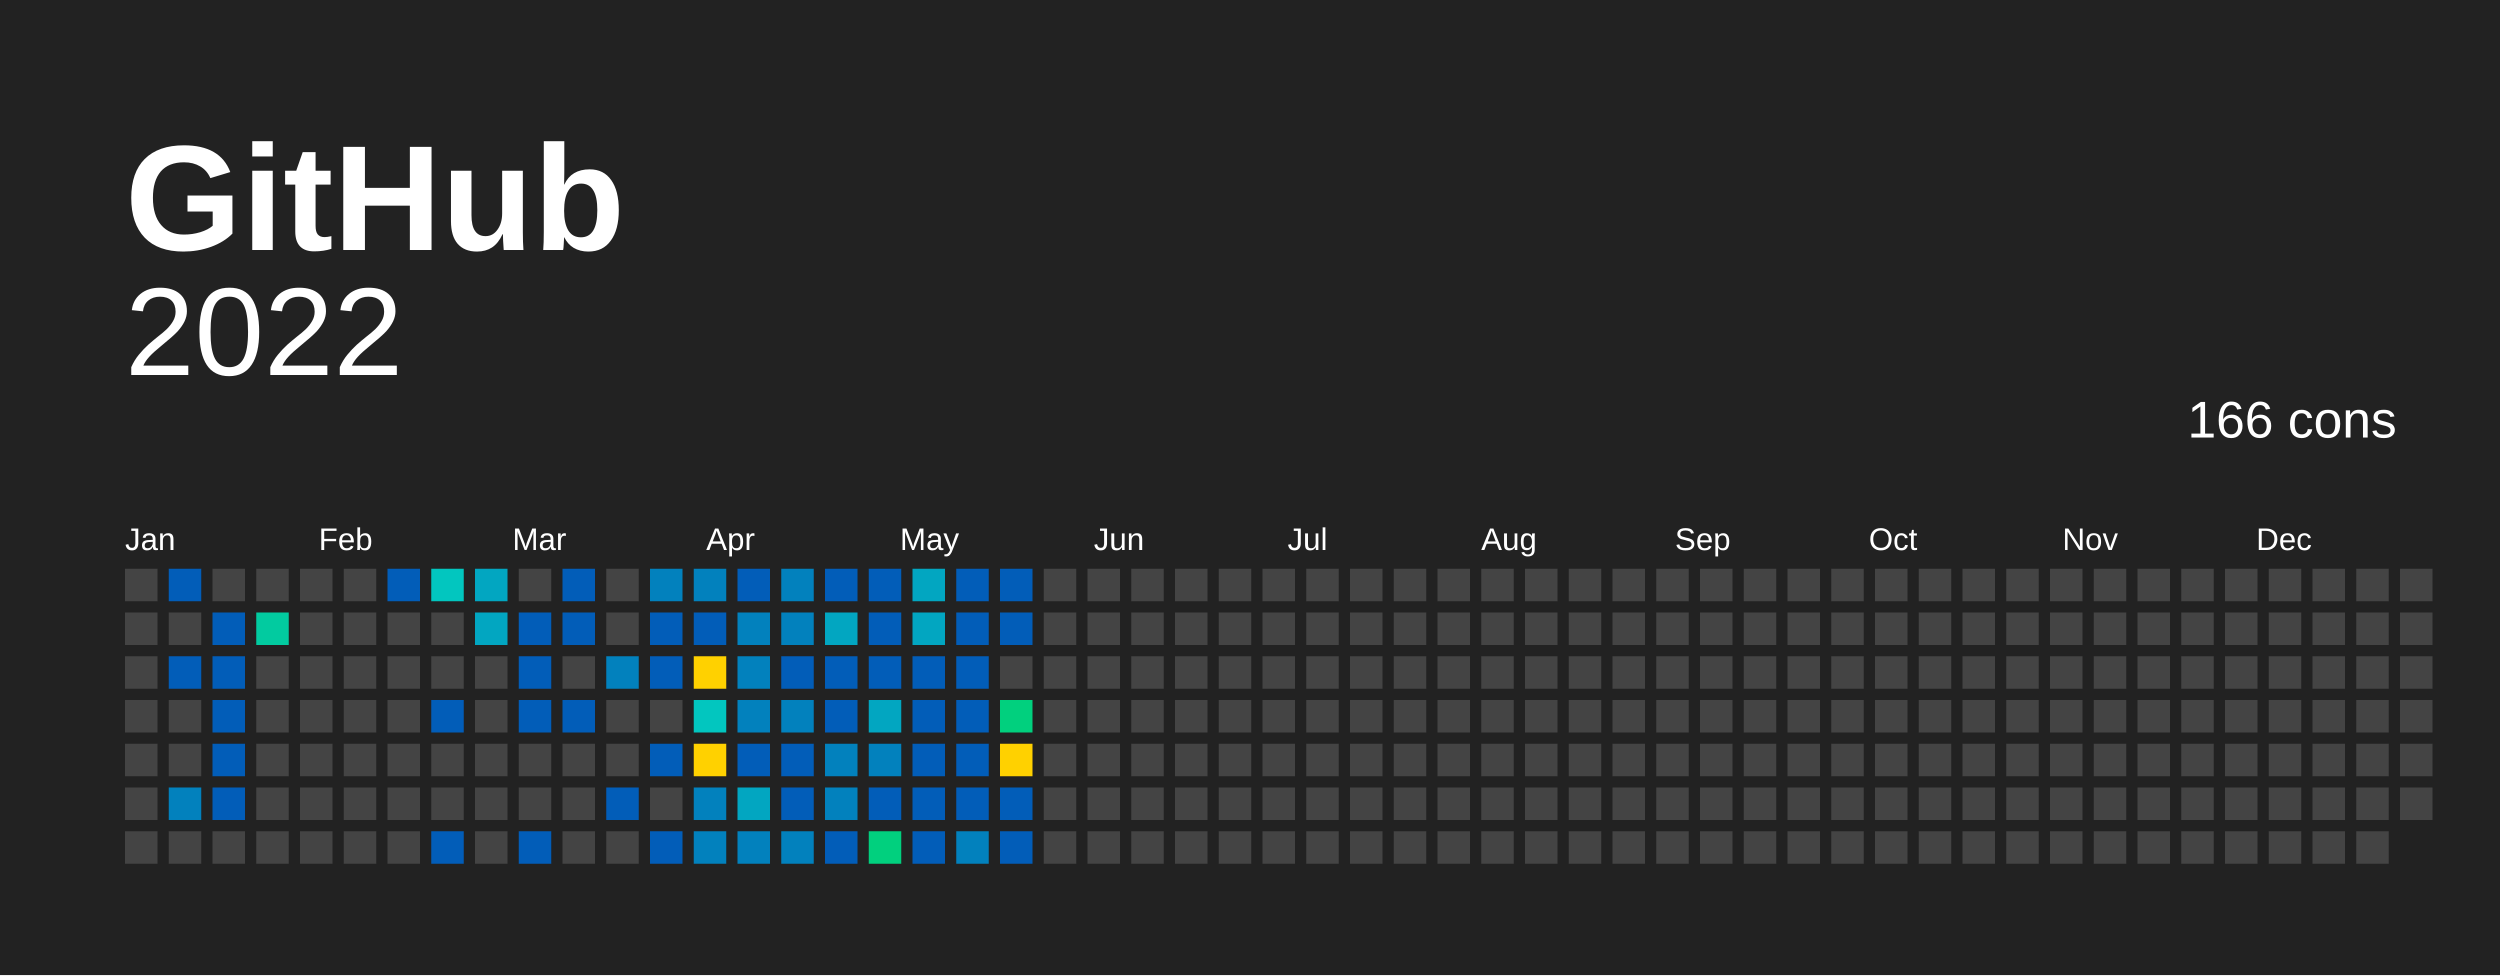
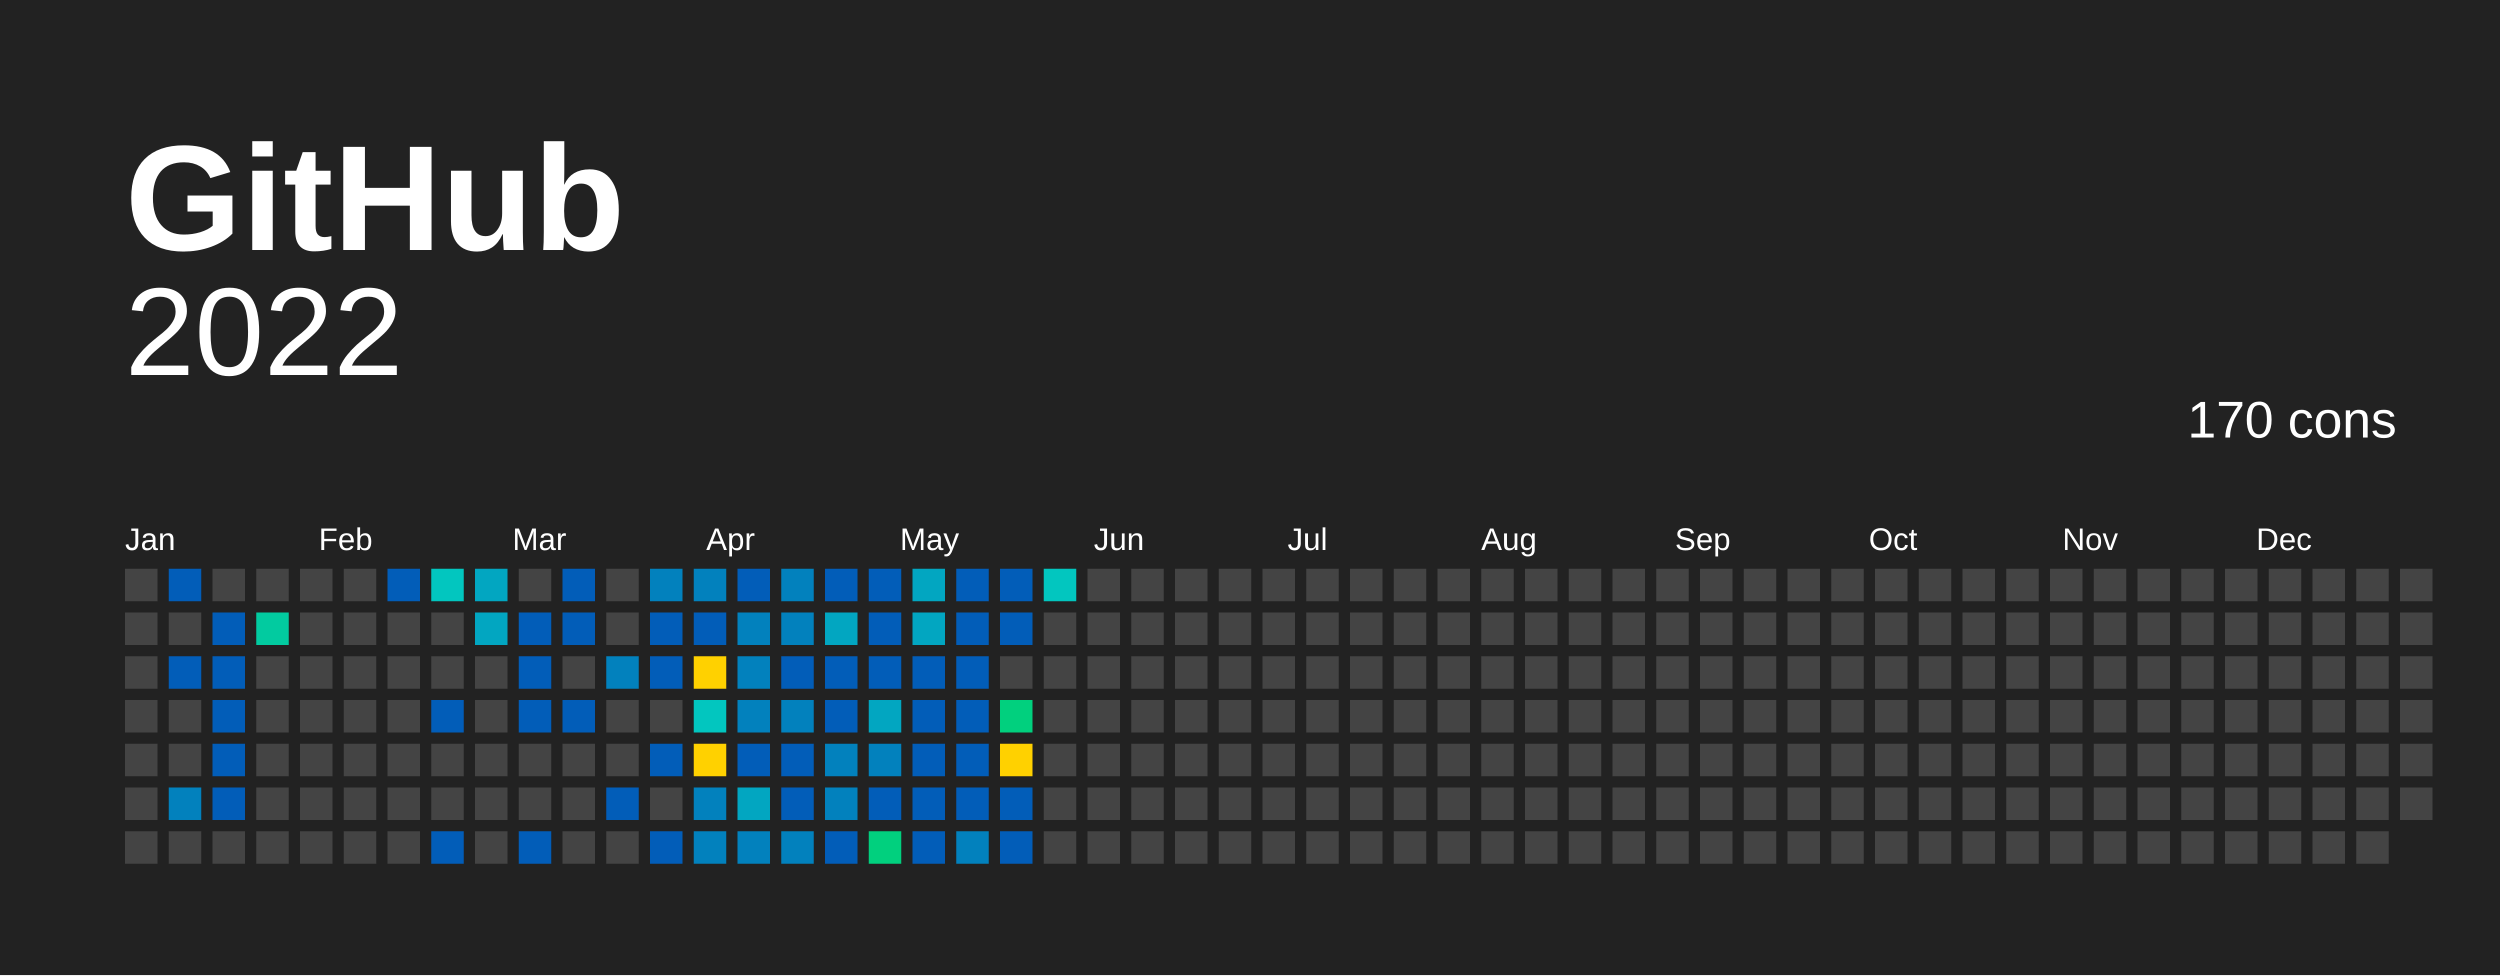
<svg xmlns="http://www.w3.org/2000/svg" baseProfile="full" height="78mm" version="1.1" viewBox="0,0,200,78" width="200mm">
  <defs />
  <rect fill="#222222" height="78" width="200" x="0" y="0" />
  <text fill="#FFFFFF" style="font-size:12px; font-family:Arial; font-weight:bold;" x="10" y="20">  GitHub</text>
  <text alignment-baseline="hanging" fill="#FFFFFF" style="font-size:10.0px; font-family:Arial;" x="10" y="30">2022</text>
-   <text alignment-baseline="hanging" fill="#FFFFFF" style="font-size:4.125px; font-family:Arial;" x="175" y="35">166 cons</text>
+   <text alignment-baseline="hanging" fill="#FFFFFF" style="font-size:4.125px; font-family:Arial;" x="175" y="35">170 cons</text>
  <text fill="#FFFFFF" style="font-size:2.5px; font-family:Arial" x="10.0" y="44">Jan</text>
  <text fill="#FFFFFF" style="font-size:2.5px; font-family:Arial" x="25.5" y="44">Feb</text>
  <text fill="#FFFFFF" style="font-size:2.5px; font-family:Arial" x="41.0" y="44">Mar</text>
  <text fill="#FFFFFF" style="font-size:2.5px; font-family:Arial" x="56.5" y="44">Apr</text>
  <text fill="#FFFFFF" style="font-size:2.5px; font-family:Arial" x="72.0" y="44">May</text>
  <text fill="#FFFFFF" style="font-size:2.5px; font-family:Arial" x="87.5" y="44">Jun</text>
  <text fill="#FFFFFF" style="font-size:2.5px; font-family:Arial" x="103.0" y="44">Jul</text>
  <text fill="#FFFFFF" style="font-size:2.5px; font-family:Arial" x="118.5" y="44">Aug</text>
  <text fill="#FFFFFF" style="font-size:2.5px; font-family:Arial" x="134.0" y="44">Sep</text>
  <text fill="#FFFFFF" style="font-size:2.5px; font-family:Arial" x="149.5" y="44">Oct</text>
  <text fill="#FFFFFF" style="font-size:2.5px; font-family:Arial" x="165.0" y="44">Nov</text>
  <text fill="#FFFFFF" style="font-size:2.5px; font-family:Arial" x="180.5" y="44">Dec</text>
  <rect fill="#444444" height="2.6" width="2.6" x="10.0" y="45.5" />
  <rect fill="#444444" height="2.6" width="2.6" x="10.0" y="49.0" />
  <rect fill="#444444" height="2.6" width="2.6" x="10.0" y="52.5" />
  <rect fill="#444444" height="2.6" width="2.6" x="10.0" y="56.0" />
  <rect fill="#444444" height="2.6" width="2.6" x="10.0" y="59.5" />
  <rect fill="#444444" height="2.6" width="2.6" x="10.0" y="63.0" />
  <rect fill="#444444" height="2.6" width="2.6" x="10.0" y="66.5" />
  <rect fill="#025db8" height="2.6" width="2.6" x="13.5" y="45.5" />
  <rect fill="#444444" height="2.6" width="2.6" x="13.5" y="49.0" />
  <rect fill="#025db8" height="2.6" width="2.6" x="13.5" y="52.5" />
  <rect fill="#444444" height="2.6" width="2.6" x="13.5" y="56.0" />
  <rect fill="#444444" height="2.6" width="2.6" x="13.5" y="59.5" />
  <rect fill="#0281bd" height="2.6" width="2.6" x="13.5" y="63.0" />
  <rect fill="#444444" height="2.6" width="2.6" x="13.5" y="66.5" />
  <rect fill="#444444" height="2.6" width="2.6" x="17.0" y="45.5" />
  <rect fill="#025db8" height="2.6" width="2.6" x="17.0" y="49.0" />
  <rect fill="#025db8" height="2.6" width="2.6" x="17.0" y="52.5" />
  <rect fill="#025db8" height="2.6" width="2.6" x="17.0" y="56.0" />
  <rect fill="#025db8" height="2.6" width="2.6" x="17.0" y="59.5" />
  <rect fill="#025db8" height="2.6" width="2.6" x="17.0" y="63.0" />
  <rect fill="#444444" height="2.6" width="2.6" x="17.0" y="66.5" />
  <rect fill="#444444" height="2.6" width="2.6" x="20.5" y="45.5" />
  <rect fill="#02cba0" height="2.6" width="2.6" x="20.5" y="49.0" />
  <rect fill="#444444" height="2.6" width="2.6" x="20.5" y="52.5" />
  <rect fill="#444444" height="2.6" width="2.6" x="20.5" y="56.0" />
  <rect fill="#444444" height="2.6" width="2.6" x="20.5" y="59.5" />
  <rect fill="#444444" height="2.6" width="2.6" x="20.5" y="63.0" />
  <rect fill="#444444" height="2.6" width="2.6" x="20.5" y="66.5" />
  <rect fill="#444444" height="2.6" width="2.6" x="24.0" y="45.5" />
  <rect fill="#444444" height="2.6" width="2.6" x="24.0" y="49.0" />
  <rect fill="#444444" height="2.6" width="2.6" x="24.0" y="52.5" />
  <rect fill="#444444" height="2.6" width="2.6" x="24.0" y="56.0" />
  <rect fill="#444444" height="2.6" width="2.6" x="24.0" y="59.5" />
  <rect fill="#444444" height="2.6" width="2.6" x="24.0" y="63.0" />
  <rect fill="#444444" height="2.6" width="2.6" x="24.0" y="66.5" />
  <rect fill="#444444" height="2.6" width="2.6" x="27.5" y="45.5" />
  <rect fill="#444444" height="2.6" width="2.6" x="27.5" y="49.0" />
  <rect fill="#444444" height="2.6" width="2.6" x="27.5" y="52.5" />
  <rect fill="#444444" height="2.6" width="2.6" x="27.5" y="56.0" />
  <rect fill="#444444" height="2.6" width="2.6" x="27.5" y="59.5" />
  <rect fill="#444444" height="2.6" width="2.6" x="27.5" y="63.0" />
  <rect fill="#444444" height="2.6" width="2.6" x="27.5" y="66.5" />
  <rect fill="#025db8" height="2.6" width="2.6" x="31.0" y="45.5" />
  <rect fill="#444444" height="2.6" width="2.6" x="31.0" y="49.0" />
  <rect fill="#444444" height="2.6" width="2.6" x="31.0" y="52.5" />
  <rect fill="#444444" height="2.6" width="2.6" x="31.0" y="56.0" />
  <rect fill="#444444" height="2.6" width="2.6" x="31.0" y="59.5" />
  <rect fill="#444444" height="2.6" width="2.6" x="31.0" y="63.0" />
  <rect fill="#444444" height="2.6" width="2.6" x="31.0" y="66.5" />
  <rect fill="#02c6bf" height="2.6" width="2.6" x="34.5" y="45.5" />
  <rect fill="#444444" height="2.6" width="2.6" x="34.5" y="49.0" />
  <rect fill="#444444" height="2.6" width="2.6" x="34.5" y="52.5" />
  <rect fill="#025db8" height="2.6" width="2.6" x="34.5" y="56.0" />
  <rect fill="#444444" height="2.6" width="2.6" x="34.5" y="59.5" />
  <rect fill="#444444" height="2.6" width="2.6" x="34.5" y="63.0" />
  <rect fill="#025db8" height="2.6" width="2.6" x="34.5" y="66.5" />
  <rect fill="#02a6c1" height="2.6" width="2.6" x="38.0" y="45.5" />
  <rect fill="#02a6c1" height="2.6" width="2.6" x="38.0" y="49.0" />
  <rect fill="#444444" height="2.6" width="2.6" x="38.0" y="52.5" />
  <rect fill="#444444" height="2.6" width="2.6" x="38.0" y="56.0" />
  <rect fill="#444444" height="2.6" width="2.6" x="38.0" y="59.5" />
  <rect fill="#444444" height="2.6" width="2.6" x="38.0" y="63.0" />
  <rect fill="#444444" height="2.6" width="2.6" x="38.0" y="66.5" />
  <rect fill="#444444" height="2.6" width="2.6" x="41.5" y="45.5" />
  <rect fill="#025db8" height="2.6" width="2.6" x="41.5" y="49.0" />
  <rect fill="#025db8" height="2.6" width="2.6" x="41.5" y="52.5" />
  <rect fill="#025db8" height="2.6" width="2.6" x="41.5" y="56.0" />
  <rect fill="#444444" height="2.6" width="2.6" x="41.5" y="59.5" />
  <rect fill="#444444" height="2.6" width="2.6" x="41.5" y="63.0" />
  <rect fill="#025db8" height="2.6" width="2.6" x="41.5" y="66.5" />
  <rect fill="#025db8" height="2.6" width="2.6" x="45.0" y="45.5" />
  <rect fill="#025db8" height="2.6" width="2.6" x="45.0" y="49.0" />
  <rect fill="#444444" height="2.6" width="2.6" x="45.0" y="52.5" />
  <rect fill="#025db8" height="2.6" width="2.6" x="45.0" y="56.0" />
  <rect fill="#444444" height="2.6" width="2.6" x="45.0" y="59.5" />
  <rect fill="#444444" height="2.6" width="2.6" x="45.0" y="63.0" />
  <rect fill="#444444" height="2.6" width="2.6" x="45.0" y="66.5" />
  <rect fill="#444444" height="2.6" width="2.6" x="48.5" y="45.5" />
  <rect fill="#444444" height="2.6" width="2.6" x="48.5" y="49.0" />
  <rect fill="#0281bd" height="2.6" width="2.6" x="48.5" y="52.5" />
  <rect fill="#444444" height="2.6" width="2.6" x="48.5" y="56.0" />
  <rect fill="#444444" height="2.6" width="2.6" x="48.5" y="59.5" />
  <rect fill="#025db8" height="2.6" width="2.6" x="48.5" y="63.0" />
  <rect fill="#444444" height="2.6" width="2.6" x="48.5" y="66.5" />
  <rect fill="#0281bd" height="2.6" width="2.6" x="52.0" y="45.5" />
  <rect fill="#025db8" height="2.6" width="2.6" x="52.0" y="49.0" />
  <rect fill="#025db8" height="2.6" width="2.6" x="52.0" y="52.5" />
  <rect fill="#444444" height="2.6" width="2.6" x="52.0" y="56.0" />
  <rect fill="#025db8" height="2.6" width="2.6" x="52.0" y="59.5" />
  <rect fill="#444444" height="2.6" width="2.6" x="52.0" y="63.0" />
  <rect fill="#025db8" height="2.6" width="2.6" x="52.0" y="66.5" />
  <rect fill="#0281bd" height="2.6" width="2.6" x="55.5" y="45.5" />
  <rect fill="#025db8" height="2.6" width="2.6" x="55.5" y="49.0" />
  <rect fill="#ffd100" height="2.6" width="2.6" x="55.5" y="52.5" />
  <rect fill="#02c6bf" height="2.6" width="2.6" x="55.5" y="56.0" />
  <rect fill="#ffd100" height="2.6" width="2.6" x="55.5" y="59.5" />
  <rect fill="#0281bd" height="2.6" width="2.6" x="55.5" y="63.0" />
  <rect fill="#0281bd" height="2.6" width="2.6" x="55.5" y="66.5" />
  <rect fill="#025db8" height="2.6" width="2.6" x="59.0" y="45.5" />
  <rect fill="#0281bd" height="2.6" width="2.6" x="59.0" y="49.0" />
  <rect fill="#0281bd" height="2.6" width="2.6" x="59.0" y="52.5" />
  <rect fill="#0281bd" height="2.6" width="2.6" x="59.0" y="56.0" />
  <rect fill="#025db8" height="2.6" width="2.6" x="59.0" y="59.5" />
  <rect fill="#02a6c1" height="2.6" width="2.6" x="59.0" y="63.0" />
  <rect fill="#0281bd" height="2.6" width="2.6" x="59.0" y="66.5" />
  <rect fill="#0281bd" height="2.6" width="2.6" x="62.5" y="45.5" />
  <rect fill="#0281bd" height="2.6" width="2.6" x="62.5" y="49.0" />
  <rect fill="#025db8" height="2.6" width="2.6" x="62.5" y="52.5" />
  <rect fill="#0281bd" height="2.6" width="2.6" x="62.5" y="56.0" />
  <rect fill="#025db8" height="2.6" width="2.6" x="62.5" y="59.5" />
  <rect fill="#025db8" height="2.6" width="2.6" x="62.5" y="63.0" />
  <rect fill="#0281bd" height="2.6" width="2.6" x="62.5" y="66.5" />
  <rect fill="#025db8" height="2.6" width="2.6" x="66.0" y="45.5" />
  <rect fill="#02a6c1" height="2.6" width="2.6" x="66.0" y="49.0" />
  <rect fill="#025db8" height="2.6" width="2.6" x="66.0" y="52.5" />
  <rect fill="#025db8" height="2.6" width="2.6" x="66.0" y="56.0" />
  <rect fill="#0281bd" height="2.6" width="2.6" x="66.0" y="59.5" />
  <rect fill="#0281bd" height="2.6" width="2.6" x="66.0" y="63.0" />
  <rect fill="#025db8" height="2.6" width="2.6" x="66.0" y="66.5" />
  <rect fill="#025db8" height="2.6" width="2.6" x="69.5" y="45.5" />
  <rect fill="#025db8" height="2.6" width="2.6" x="69.5" y="49.0" />
  <rect fill="#025db8" height="2.6" width="2.6" x="69.5" y="52.5" />
  <rect fill="#02a6c1" height="2.6" width="2.6" x="69.5" y="56.0" />
  <rect fill="#0281bd" height="2.6" width="2.6" x="69.5" y="59.5" />
  <rect fill="#025db8" height="2.6" width="2.6" x="69.5" y="63.0" />
  <rect fill="#01d07e" height="2.6" width="2.6" x="69.5" y="66.5" />
  <rect fill="#02a6c1" height="2.6" width="2.6" x="73.0" y="45.5" />
  <rect fill="#02a6c1" height="2.6" width="2.6" x="73.0" y="49.0" />
  <rect fill="#025db8" height="2.6" width="2.6" x="73.0" y="52.5" />
  <rect fill="#025db8" height="2.6" width="2.6" x="73.0" y="56.0" />
  <rect fill="#025db8" height="2.6" width="2.6" x="73.0" y="59.5" />
  <rect fill="#025db8" height="2.6" width="2.6" x="73.0" y="63.0" />
  <rect fill="#025db8" height="2.6" width="2.6" x="73.0" y="66.5" />
  <rect fill="#025db8" height="2.6" width="2.6" x="76.5" y="45.5" />
  <rect fill="#025db8" height="2.6" width="2.6" x="76.5" y="49.0" />
  <rect fill="#025db8" height="2.6" width="2.6" x="76.5" y="52.5" />
  <rect fill="#025db8" height="2.6" width="2.6" x="76.5" y="56.0" />
  <rect fill="#025db8" height="2.6" width="2.6" x="76.5" y="59.5" />
  <rect fill="#025db8" height="2.6" width="2.6" x="76.5" y="63.0" />
  <rect fill="#0281bd" height="2.6" width="2.6" x="76.5" y="66.5" />
  <rect fill="#025db8" height="2.6" width="2.6" x="80.0" y="45.5" />
  <rect fill="#025db8" height="2.6" width="2.6" x="80.0" y="49.0" />
  <rect fill="#444444" height="2.6" width="2.6" x="80.0" y="52.5" />
  <rect fill="#01d07e" height="2.6" width="2.6" x="80.0" y="56.0" />
  <rect fill="#FFD100" height="2.6" width="2.6" x="80.0" y="59.5" />
  <rect fill="#025db8" height="2.6" width="2.6" x="80.0" y="63.0" />
  <rect fill="#025db8" height="2.6" width="2.6" x="80.0" y="66.5" />
-   <rect fill="#444444" height="2.6" width="2.6" x="83.5" y="45.5" />
+   <rect fill="#02c6bf" height="2.6" width="2.6" x="83.5" y="45.5" />
  <rect fill="#444444" height="2.6" width="2.6" x="83.5" y="49.0" />
  <rect fill="#444444" height="2.6" width="2.6" x="83.5" y="52.5" />
  <rect fill="#444444" height="2.6" width="2.6" x="83.5" y="56.0" />
  <rect fill="#444444" height="2.6" width="2.6" x="83.5" y="59.5" />
  <rect fill="#444444" height="2.6" width="2.6" x="83.5" y="63.0" />
  <rect fill="#444444" height="2.6" width="2.6" x="83.5" y="66.5" />
  <rect fill="#444444" height="2.6" width="2.6" x="87.0" y="45.5" />
  <rect fill="#444444" height="2.6" width="2.6" x="87.0" y="49.0" />
  <rect fill="#444444" height="2.6" width="2.6" x="87.0" y="52.5" />
  <rect fill="#444444" height="2.6" width="2.6" x="87.0" y="56.0" />
  <rect fill="#444444" height="2.6" width="2.6" x="87.0" y="59.5" />
  <rect fill="#444444" height="2.6" width="2.6" x="87.0" y="63.0" />
  <rect fill="#444444" height="2.6" width="2.6" x="87.0" y="66.5" />
  <rect fill="#444444" height="2.6" width="2.6" x="90.5" y="45.5" />
  <rect fill="#444444" height="2.6" width="2.6" x="90.5" y="49.0" />
  <rect fill="#444444" height="2.6" width="2.6" x="90.5" y="52.5" />
  <rect fill="#444444" height="2.6" width="2.6" x="90.5" y="56.0" />
  <rect fill="#444444" height="2.6" width="2.6" x="90.5" y="59.5" />
  <rect fill="#444444" height="2.6" width="2.6" x="90.5" y="63.0" />
  <rect fill="#444444" height="2.6" width="2.6" x="90.5" y="66.5" />
  <rect fill="#444444" height="2.6" width="2.6" x="94.0" y="45.5" />
  <rect fill="#444444" height="2.6" width="2.6" x="94.0" y="49.0" />
  <rect fill="#444444" height="2.6" width="2.6" x="94.0" y="52.5" />
  <rect fill="#444444" height="2.6" width="2.6" x="94.0" y="56.0" />
  <rect fill="#444444" height="2.6" width="2.6" x="94.0" y="59.5" />
  <rect fill="#444444" height="2.6" width="2.6" x="94.0" y="63.0" />
  <rect fill="#444444" height="2.6" width="2.6" x="94.0" y="66.5" />
  <rect fill="#444444" height="2.6" width="2.6" x="97.5" y="45.5" />
  <rect fill="#444444" height="2.6" width="2.6" x="97.5" y="49.0" />
  <rect fill="#444444" height="2.6" width="2.6" x="97.5" y="52.5" />
  <rect fill="#444444" height="2.6" width="2.6" x="97.5" y="56.0" />
  <rect fill="#444444" height="2.6" width="2.6" x="97.5" y="59.5" />
  <rect fill="#444444" height="2.6" width="2.6" x="97.5" y="63.0" />
  <rect fill="#444444" height="2.6" width="2.6" x="97.5" y="66.5" />
  <rect fill="#444444" height="2.6" width="2.6" x="101.0" y="45.5" />
  <rect fill="#444444" height="2.6" width="2.6" x="101.0" y="49.0" />
  <rect fill="#444444" height="2.6" width="2.6" x="101.0" y="52.5" />
  <rect fill="#444444" height="2.6" width="2.6" x="101.0" y="56.0" />
  <rect fill="#444444" height="2.6" width="2.6" x="101.0" y="59.5" />
  <rect fill="#444444" height="2.6" width="2.6" x="101.0" y="63.0" />
  <rect fill="#444444" height="2.6" width="2.6" x="101.0" y="66.5" />
  <rect fill="#444444" height="2.6" width="2.6" x="104.5" y="45.5" />
  <rect fill="#444444" height="2.6" width="2.6" x="104.5" y="49.0" />
  <rect fill="#444444" height="2.6" width="2.6" x="104.5" y="52.5" />
  <rect fill="#444444" height="2.6" width="2.6" x="104.5" y="56.0" />
  <rect fill="#444444" height="2.6" width="2.6" x="104.5" y="59.5" />
  <rect fill="#444444" height="2.6" width="2.6" x="104.5" y="63.0" />
  <rect fill="#444444" height="2.6" width="2.6" x="104.5" y="66.5" />
  <rect fill="#444444" height="2.6" width="2.6" x="108.0" y="45.5" />
  <rect fill="#444444" height="2.6" width="2.6" x="108.0" y="49.0" />
  <rect fill="#444444" height="2.6" width="2.6" x="108.0" y="52.5" />
  <rect fill="#444444" height="2.6" width="2.6" x="108.0" y="56.0" />
  <rect fill="#444444" height="2.6" width="2.6" x="108.0" y="59.5" />
  <rect fill="#444444" height="2.6" width="2.6" x="108.0" y="63.0" />
  <rect fill="#444444" height="2.6" width="2.6" x="108.0" y="66.5" />
  <rect fill="#444444" height="2.6" width="2.6" x="111.5" y="45.5" />
  <rect fill="#444444" height="2.6" width="2.6" x="111.5" y="49.0" />
  <rect fill="#444444" height="2.6" width="2.6" x="111.5" y="52.5" />
  <rect fill="#444444" height="2.6" width="2.6" x="111.5" y="56.0" />
  <rect fill="#444444" height="2.6" width="2.6" x="111.5" y="59.5" />
  <rect fill="#444444" height="2.6" width="2.6" x="111.5" y="63.0" />
  <rect fill="#444444" height="2.6" width="2.6" x="111.5" y="66.5" />
  <rect fill="#444444" height="2.6" width="2.6" x="115.0" y="45.5" />
  <rect fill="#444444" height="2.6" width="2.6" x="115.0" y="49.0" />
  <rect fill="#444444" height="2.6" width="2.6" x="115.0" y="52.5" />
  <rect fill="#444444" height="2.6" width="2.6" x="115.0" y="56.0" />
  <rect fill="#444444" height="2.6" width="2.6" x="115.0" y="59.5" />
  <rect fill="#444444" height="2.6" width="2.6" x="115.0" y="63.0" />
  <rect fill="#444444" height="2.6" width="2.6" x="115.0" y="66.5" />
  <rect fill="#444444" height="2.6" width="2.6" x="118.5" y="45.5" />
  <rect fill="#444444" height="2.6" width="2.6" x="118.5" y="49.0" />
  <rect fill="#444444" height="2.6" width="2.6" x="118.5" y="52.5" />
  <rect fill="#444444" height="2.6" width="2.6" x="118.5" y="56.0" />
  <rect fill="#444444" height="2.6" width="2.6" x="118.5" y="59.5" />
  <rect fill="#444444" height="2.6" width="2.6" x="118.5" y="63.0" />
  <rect fill="#444444" height="2.6" width="2.6" x="118.5" y="66.5" />
  <rect fill="#444444" height="2.6" width="2.6" x="122.0" y="45.5" />
  <rect fill="#444444" height="2.6" width="2.6" x="122.0" y="49.0" />
  <rect fill="#444444" height="2.6" width="2.6" x="122.0" y="52.5" />
  <rect fill="#444444" height="2.6" width="2.6" x="122.0" y="56.0" />
  <rect fill="#444444" height="2.6" width="2.6" x="122.0" y="59.5" />
  <rect fill="#444444" height="2.6" width="2.6" x="122.0" y="63.0" />
  <rect fill="#444444" height="2.6" width="2.6" x="122.0" y="66.5" />
  <rect fill="#444444" height="2.6" width="2.6" x="125.5" y="45.5" />
  <rect fill="#444444" height="2.6" width="2.6" x="125.5" y="49.0" />
  <rect fill="#444444" height="2.6" width="2.6" x="125.5" y="52.5" />
  <rect fill="#444444" height="2.6" width="2.6" x="125.5" y="56.0" />
  <rect fill="#444444" height="2.6" width="2.6" x="125.5" y="59.5" />
  <rect fill="#444444" height="2.6" width="2.6" x="125.5" y="63.0" />
  <rect fill="#444444" height="2.6" width="2.6" x="125.5" y="66.5" />
  <rect fill="#444444" height="2.6" width="2.6" x="129.0" y="45.5" />
  <rect fill="#444444" height="2.6" width="2.6" x="129.0" y="49.0" />
  <rect fill="#444444" height="2.6" width="2.6" x="129.0" y="52.5" />
  <rect fill="#444444" height="2.6" width="2.6" x="129.0" y="56.0" />
  <rect fill="#444444" height="2.6" width="2.6" x="129.0" y="59.5" />
  <rect fill="#444444" height="2.6" width="2.6" x="129.0" y="63.0" />
  <rect fill="#444444" height="2.6" width="2.6" x="129.0" y="66.5" />
  <rect fill="#444444" height="2.6" width="2.6" x="132.5" y="45.5" />
  <rect fill="#444444" height="2.6" width="2.6" x="132.5" y="49.0" />
  <rect fill="#444444" height="2.6" width="2.6" x="132.5" y="52.5" />
  <rect fill="#444444" height="2.6" width="2.6" x="132.5" y="56.0" />
  <rect fill="#444444" height="2.6" width="2.6" x="132.5" y="59.5" />
  <rect fill="#444444" height="2.6" width="2.6" x="132.5" y="63.0" />
  <rect fill="#444444" height="2.6" width="2.6" x="132.5" y="66.5" />
  <rect fill="#444444" height="2.6" width="2.6" x="136.0" y="45.5" />
  <rect fill="#444444" height="2.6" width="2.6" x="136.0" y="49.0" />
  <rect fill="#444444" height="2.6" width="2.6" x="136.0" y="52.5" />
  <rect fill="#444444" height="2.6" width="2.6" x="136.0" y="56.0" />
  <rect fill="#444444" height="2.6" width="2.6" x="136.0" y="59.5" />
  <rect fill="#444444" height="2.6" width="2.6" x="136.0" y="63.0" />
  <rect fill="#444444" height="2.6" width="2.6" x="136.0" y="66.5" />
  <rect fill="#444444" height="2.6" width="2.6" x="139.5" y="45.5" />
  <rect fill="#444444" height="2.6" width="2.6" x="139.5" y="49.0" />
  <rect fill="#444444" height="2.6" width="2.6" x="139.5" y="52.5" />
  <rect fill="#444444" height="2.6" width="2.6" x="139.5" y="56.0" />
  <rect fill="#444444" height="2.6" width="2.6" x="139.5" y="59.5" />
  <rect fill="#444444" height="2.6" width="2.6" x="139.5" y="63.0" />
  <rect fill="#444444" height="2.6" width="2.6" x="139.5" y="66.5" />
  <rect fill="#444444" height="2.6" width="2.6" x="143.0" y="45.5" />
  <rect fill="#444444" height="2.6" width="2.6" x="143.0" y="49.0" />
  <rect fill="#444444" height="2.6" width="2.6" x="143.0" y="52.5" />
  <rect fill="#444444" height="2.6" width="2.6" x="143.0" y="56.0" />
  <rect fill="#444444" height="2.6" width="2.6" x="143.0" y="59.5" />
  <rect fill="#444444" height="2.6" width="2.6" x="143.0" y="63.0" />
  <rect fill="#444444" height="2.6" width="2.6" x="143.0" y="66.5" />
  <rect fill="#444444" height="2.6" width="2.6" x="146.5" y="45.5" />
  <rect fill="#444444" height="2.6" width="2.6" x="146.5" y="49.0" />
  <rect fill="#444444" height="2.6" width="2.6" x="146.5" y="52.5" />
  <rect fill="#444444" height="2.6" width="2.6" x="146.5" y="56.0" />
  <rect fill="#444444" height="2.6" width="2.6" x="146.5" y="59.5" />
  <rect fill="#444444" height="2.6" width="2.6" x="146.5" y="63.0" />
  <rect fill="#444444" height="2.6" width="2.6" x="146.5" y="66.5" />
  <rect fill="#444444" height="2.6" width="2.6" x="150.0" y="45.5" />
  <rect fill="#444444" height="2.6" width="2.6" x="150.0" y="49.0" />
  <rect fill="#444444" height="2.6" width="2.6" x="150.0" y="52.5" />
  <rect fill="#444444" height="2.6" width="2.6" x="150.0" y="56.0" />
  <rect fill="#444444" height="2.6" width="2.6" x="150.0" y="59.5" />
  <rect fill="#444444" height="2.6" width="2.6" x="150.0" y="63.0" />
  <rect fill="#444444" height="2.6" width="2.6" x="150.0" y="66.5" />
  <rect fill="#444444" height="2.6" width="2.6" x="153.5" y="45.5" />
  <rect fill="#444444" height="2.6" width="2.6" x="153.5" y="49.0" />
  <rect fill="#444444" height="2.6" width="2.6" x="153.5" y="52.5" />
  <rect fill="#444444" height="2.6" width="2.6" x="153.5" y="56.0" />
  <rect fill="#444444" height="2.6" width="2.6" x="153.5" y="59.5" />
  <rect fill="#444444" height="2.6" width="2.6" x="153.5" y="63.0" />
  <rect fill="#444444" height="2.6" width="2.6" x="153.5" y="66.5" />
  <rect fill="#444444" height="2.6" width="2.6" x="157.0" y="45.5" />
  <rect fill="#444444" height="2.6" width="2.6" x="157.0" y="49.0" />
  <rect fill="#444444" height="2.6" width="2.6" x="157.0" y="52.5" />
  <rect fill="#444444" height="2.6" width="2.6" x="157.0" y="56.0" />
  <rect fill="#444444" height="2.6" width="2.6" x="157.0" y="59.5" />
  <rect fill="#444444" height="2.6" width="2.6" x="157.0" y="63.0" />
  <rect fill="#444444" height="2.6" width="2.6" x="157.0" y="66.5" />
  <rect fill="#444444" height="2.6" width="2.6" x="160.5" y="45.5" />
  <rect fill="#444444" height="2.6" width="2.6" x="160.5" y="49.0" />
  <rect fill="#444444" height="2.6" width="2.6" x="160.5" y="52.5" />
  <rect fill="#444444" height="2.6" width="2.6" x="160.5" y="56.0" />
  <rect fill="#444444" height="2.6" width="2.6" x="160.5" y="59.5" />
  <rect fill="#444444" height="2.6" width="2.6" x="160.5" y="63.0" />
  <rect fill="#444444" height="2.6" width="2.6" x="160.5" y="66.5" />
  <rect fill="#444444" height="2.6" width="2.6" x="164.0" y="45.5" />
  <rect fill="#444444" height="2.6" width="2.6" x="164.0" y="49.0" />
  <rect fill="#444444" height="2.6" width="2.6" x="164.0" y="52.5" />
  <rect fill="#444444" height="2.6" width="2.6" x="164.0" y="56.0" />
  <rect fill="#444444" height="2.6" width="2.6" x="164.0" y="59.5" />
  <rect fill="#444444" height="2.6" width="2.6" x="164.0" y="63.0" />
  <rect fill="#444444" height="2.6" width="2.6" x="164.0" y="66.5" />
  <rect fill="#444444" height="2.6" width="2.6" x="167.5" y="45.5" />
  <rect fill="#444444" height="2.6" width="2.6" x="167.5" y="49.0" />
  <rect fill="#444444" height="2.6" width="2.6" x="167.5" y="52.5" />
  <rect fill="#444444" height="2.6" width="2.6" x="167.5" y="56.0" />
  <rect fill="#444444" height="2.6" width="2.6" x="167.5" y="59.5" />
  <rect fill="#444444" height="2.6" width="2.6" x="167.5" y="63.0" />
  <rect fill="#444444" height="2.6" width="2.6" x="167.5" y="66.5" />
  <rect fill="#444444" height="2.6" width="2.6" x="171.0" y="45.5" />
  <rect fill="#444444" height="2.6" width="2.6" x="171.0" y="49.0" />
  <rect fill="#444444" height="2.6" width="2.6" x="171.0" y="52.5" />
  <rect fill="#444444" height="2.6" width="2.6" x="171.0" y="56.0" />
  <rect fill="#444444" height="2.6" width="2.6" x="171.0" y="59.5" />
  <rect fill="#444444" height="2.6" width="2.6" x="171.0" y="63.0" />
  <rect fill="#444444" height="2.6" width="2.6" x="171.0" y="66.5" />
  <rect fill="#444444" height="2.6" width="2.6" x="174.5" y="45.5" />
  <rect fill="#444444" height="2.6" width="2.6" x="174.5" y="49.0" />
  <rect fill="#444444" height="2.6" width="2.6" x="174.5" y="52.5" />
  <rect fill="#444444" height="2.6" width="2.6" x="174.5" y="56.0" />
  <rect fill="#444444" height="2.6" width="2.6" x="174.5" y="59.5" />
  <rect fill="#444444" height="2.6" width="2.6" x="174.5" y="63.0" />
  <rect fill="#444444" height="2.6" width="2.6" x="174.5" y="66.5" />
  <rect fill="#444444" height="2.6" width="2.6" x="178.0" y="45.5" />
  <rect fill="#444444" height="2.6" width="2.6" x="178.0" y="49.0" />
  <rect fill="#444444" height="2.6" width="2.6" x="178.0" y="52.5" />
  <rect fill="#444444" height="2.6" width="2.6" x="178.0" y="56.0" />
  <rect fill="#444444" height="2.6" width="2.6" x="178.0" y="59.5" />
  <rect fill="#444444" height="2.6" width="2.6" x="178.0" y="63.0" />
  <rect fill="#444444" height="2.6" width="2.6" x="178.0" y="66.5" />
  <rect fill="#444444" height="2.6" width="2.6" x="181.5" y="45.5" />
  <rect fill="#444444" height="2.6" width="2.6" x="181.5" y="49.0" />
  <rect fill="#444444" height="2.6" width="2.6" x="181.5" y="52.5" />
  <rect fill="#444444" height="2.6" width="2.6" x="181.5" y="56.0" />
  <rect fill="#444444" height="2.6" width="2.6" x="181.5" y="59.5" />
  <rect fill="#444444" height="2.6" width="2.6" x="181.5" y="63.0" />
  <rect fill="#444444" height="2.6" width="2.6" x="181.5" y="66.5" />
  <rect fill="#444444" height="2.6" width="2.6" x="185.0" y="45.5" />
  <rect fill="#444444" height="2.6" width="2.6" x="185.0" y="49.0" />
  <rect fill="#444444" height="2.6" width="2.6" x="185.0" y="52.5" />
  <rect fill="#444444" height="2.6" width="2.6" x="185.0" y="56.0" />
  <rect fill="#444444" height="2.6" width="2.6" x="185.0" y="59.5" />
  <rect fill="#444444" height="2.6" width="2.6" x="185.0" y="63.0" />
  <rect fill="#444444" height="2.6" width="2.6" x="185.0" y="66.5" />
  <rect fill="#444444" height="2.6" width="2.6" x="188.5" y="45.5" />
  <rect fill="#444444" height="2.6" width="2.6" x="188.5" y="49.0" />
  <rect fill="#444444" height="2.6" width="2.6" x="188.5" y="52.5" />
  <rect fill="#444444" height="2.6" width="2.6" x="188.5" y="56.0" />
  <rect fill="#444444" height="2.6" width="2.6" x="188.5" y="59.5" />
  <rect fill="#444444" height="2.6" width="2.6" x="188.5" y="63.0" />
  <rect fill="#444444" height="2.6" width="2.6" x="188.5" y="66.5" />
  <rect fill="#444444" height="2.6" width="2.6" x="192.0" y="45.5" />
  <rect fill="#444444" height="2.6" width="2.6" x="192.0" y="49.0" />
  <rect fill="#444444" height="2.6" width="2.6" x="192.0" y="52.5" />
  <rect fill="#444444" height="2.6" width="2.6" x="192.0" y="56.0" />
  <rect fill="#444444" height="2.6" width="2.6" x="192.0" y="59.5" />
  <rect fill="#444444" height="2.6" width="2.6" x="192.0" y="63.0" />
</svg>
